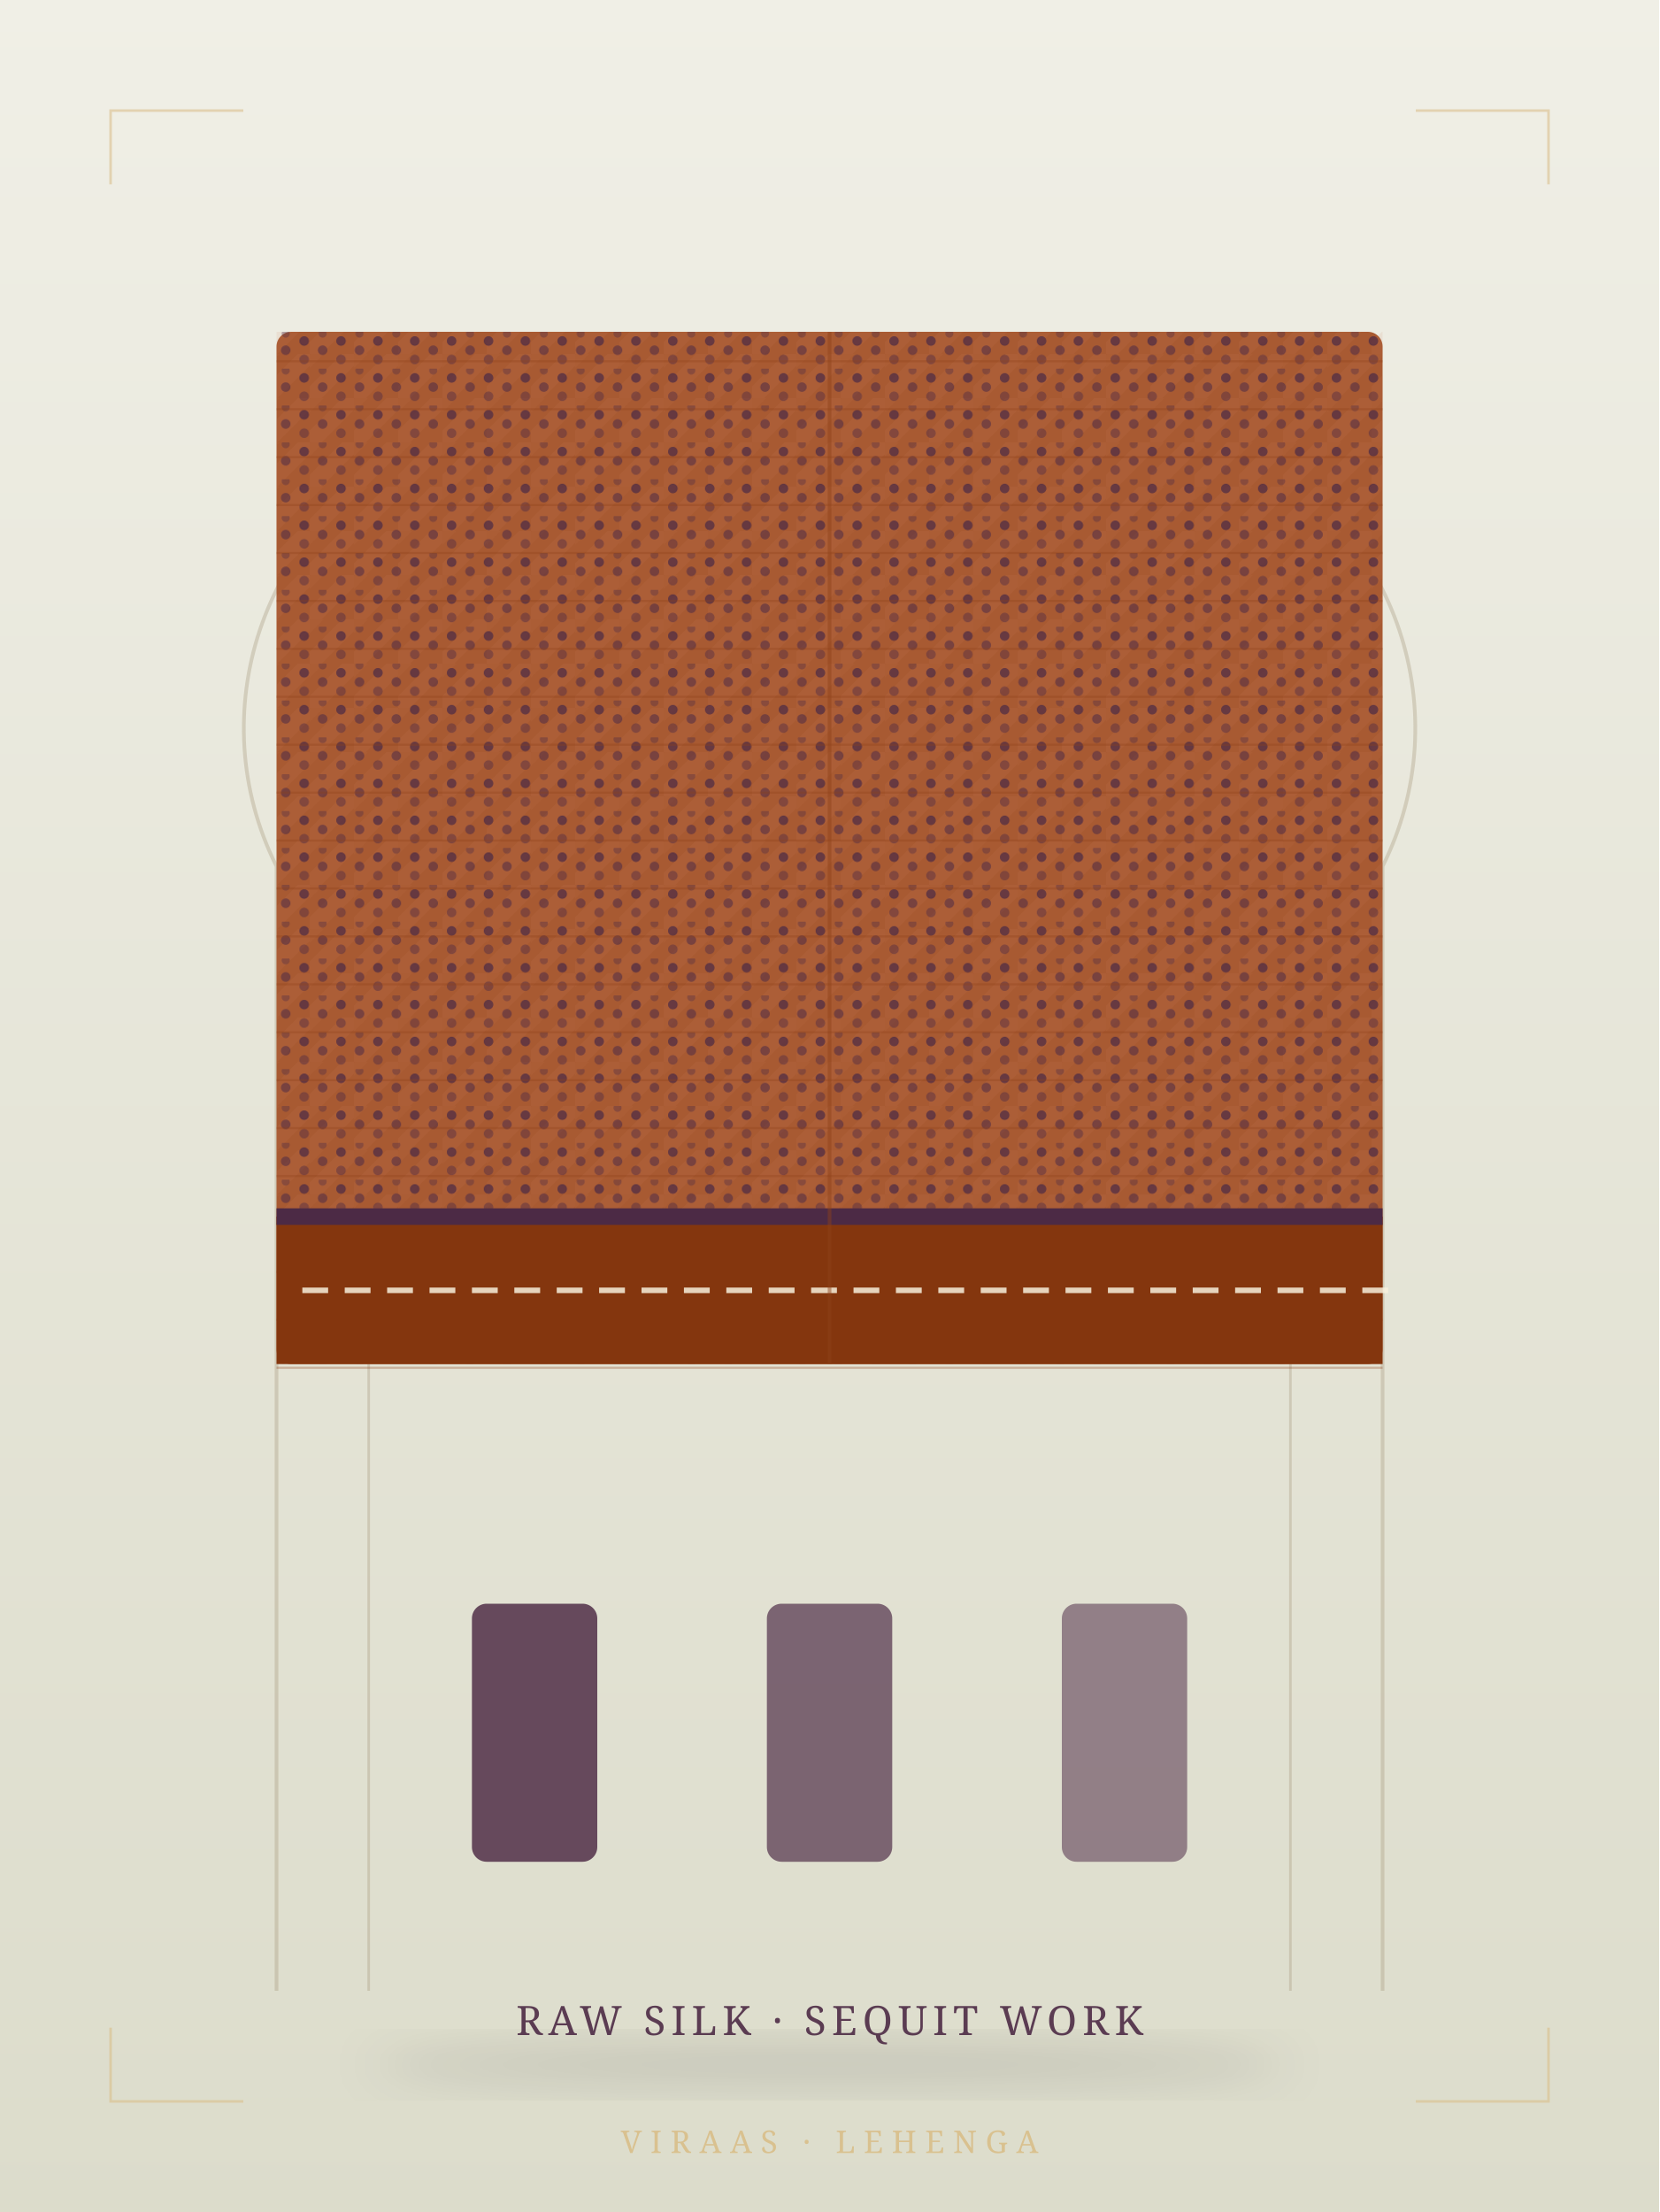
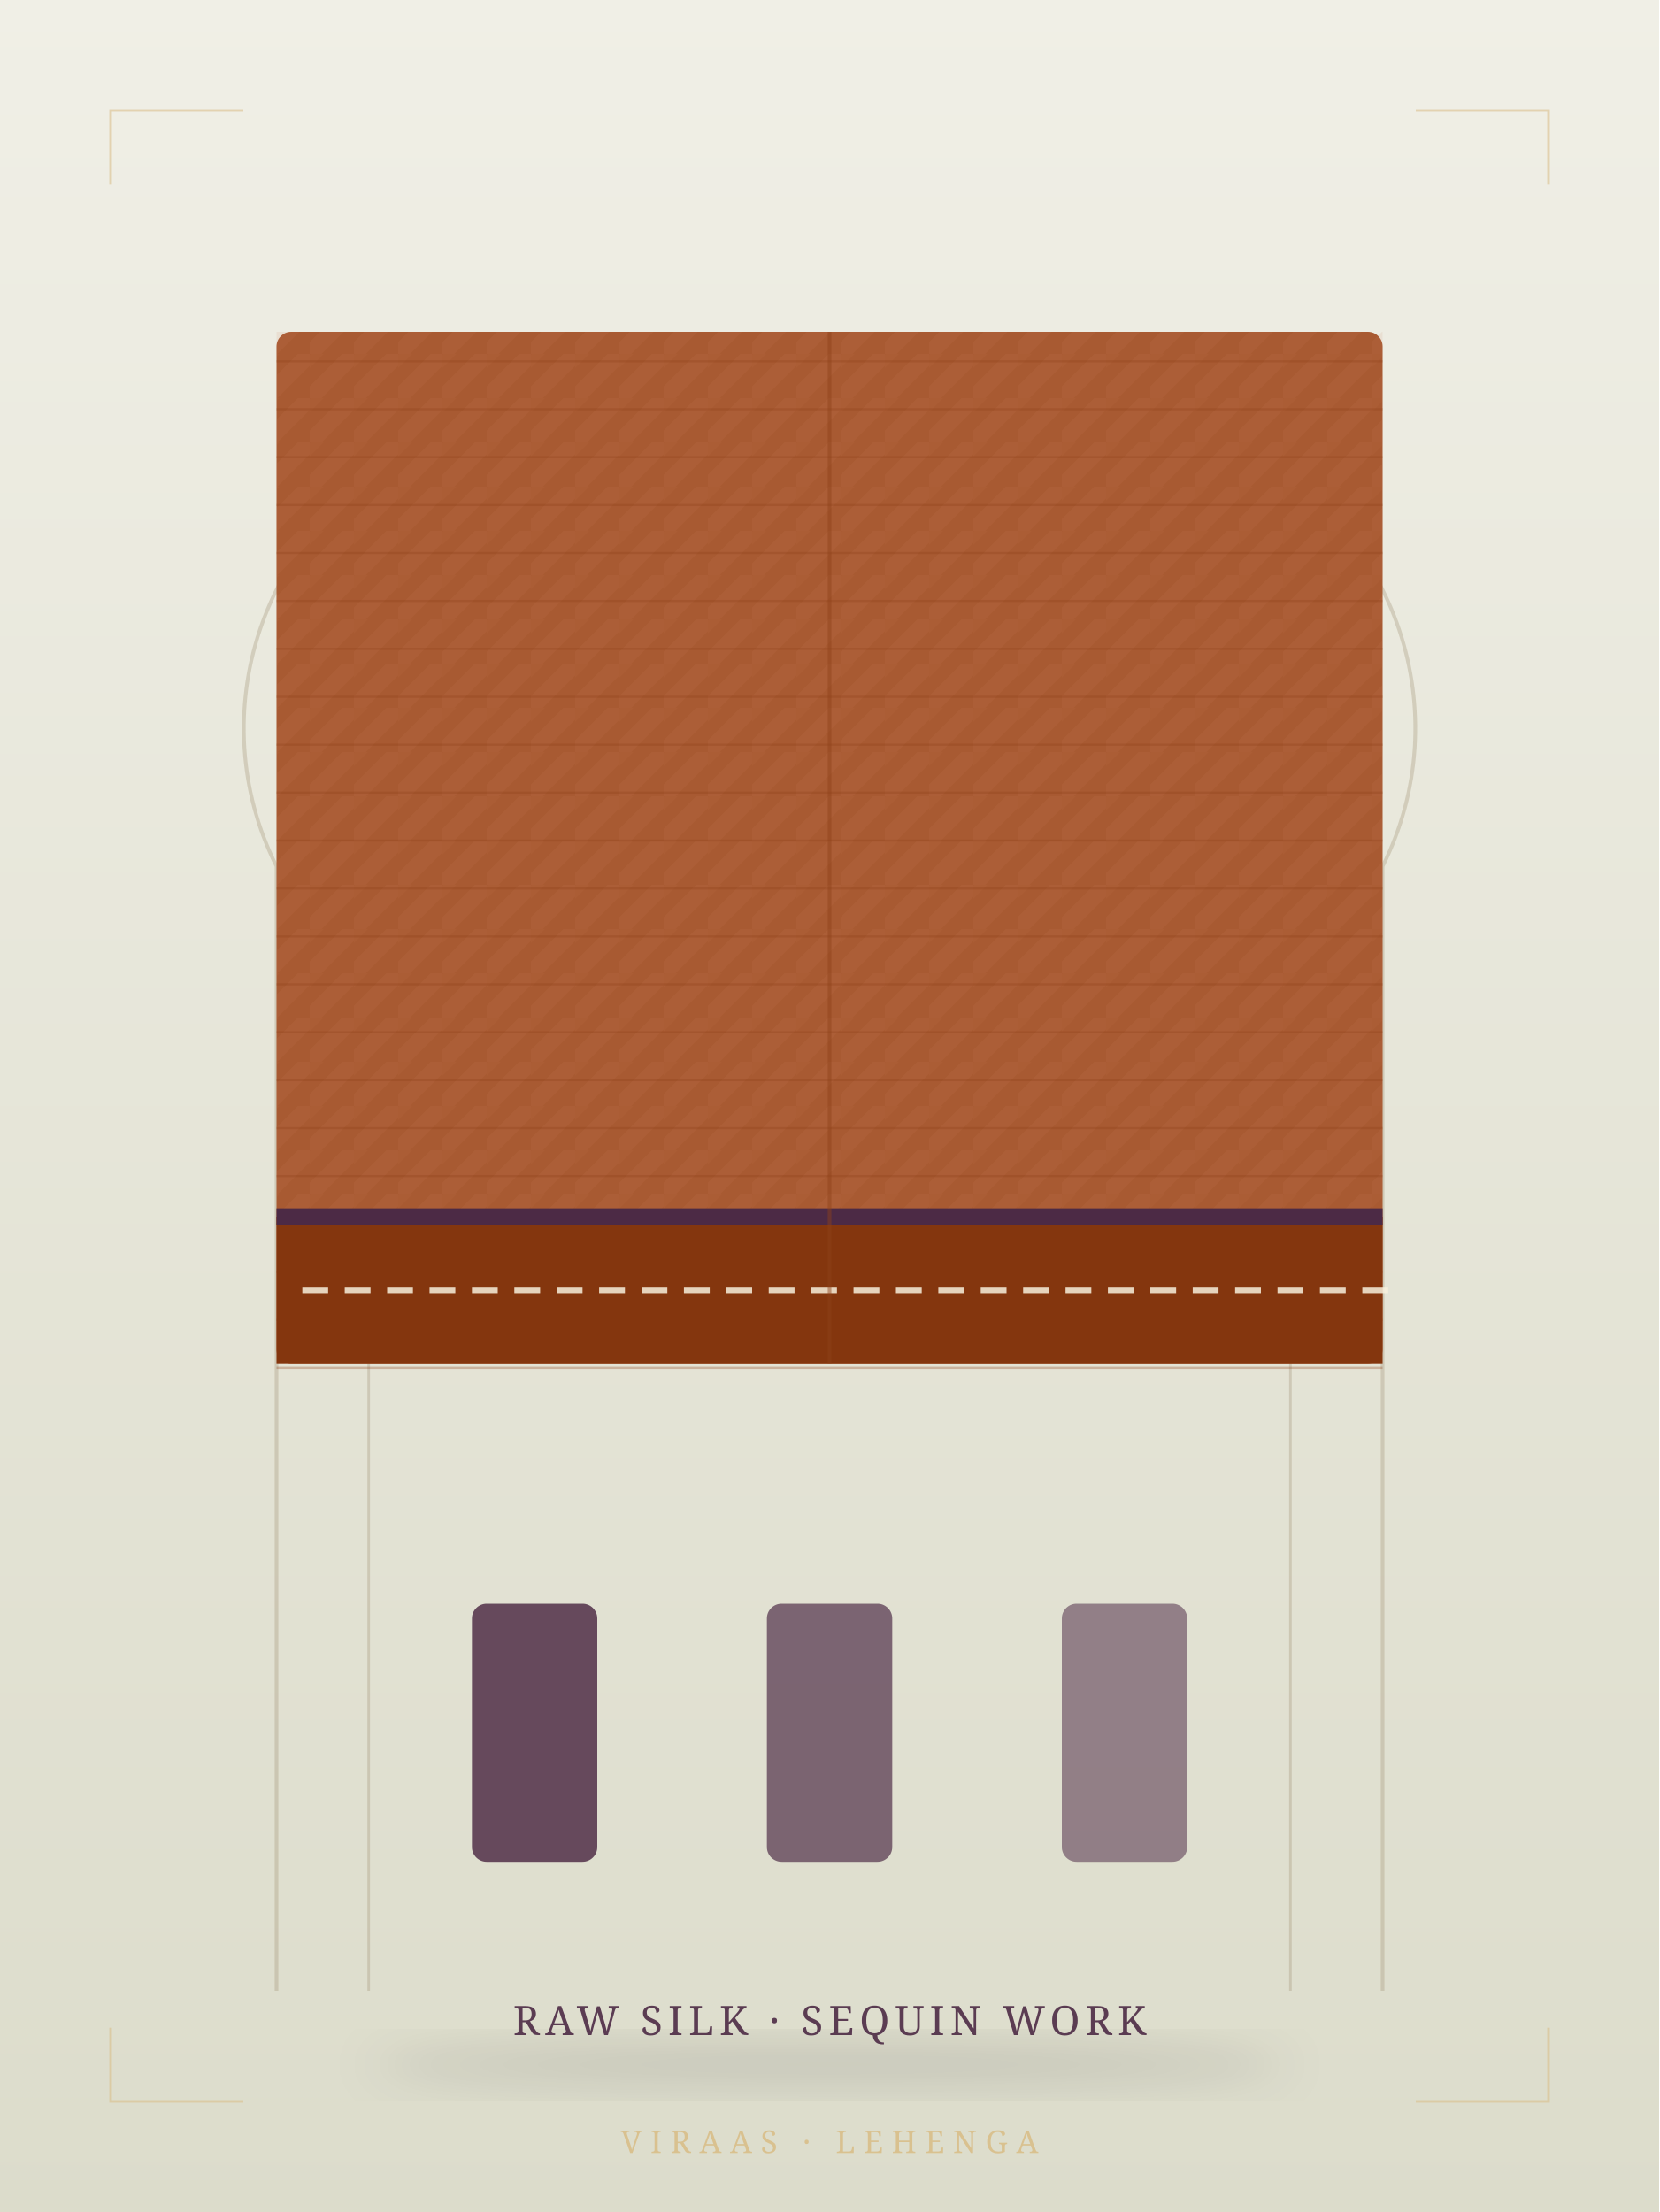
<svg xmlns="http://www.w3.org/2000/svg" viewBox="0 0 900 1200" width="900" height="1200">
  <defs>
    <pattern id="f-v1ygcml4" patternUnits="userSpaceOnUse" width="24" height="24">
      <path d="M-8 32 L32 -8" stroke="#d0825a" stroke-width="9" opacity="0.12" />
      <path d="M-8 12 L12 -8" stroke="#d0825a" stroke-width="5" opacity="0.08" />
-     </pattern>
-     <pattern id="k-v1ygcml4" patternUnits="userSpaceOnUse" width="20" height="20">
-       <g fill="#4C2A45" opacity="0.8">
-         <circle cx="5" cy="5" r="2.6" />
-         <circle cx="15" cy="10" r="2.6" opacity="0.75" />
-         <circle cx="5" cy="15" r="2.6" opacity="0.6" />
-         <circle cx="15" cy="1" r="2.2" opacity="0.5" />
-       </g>
    </pattern>
    <linearGradient id="bgE" x1="0" y1="0" x2="0" y2="1">
      <stop offset="0%" stop-color="#F0EFE6" />
      <stop offset="100%" stop-color="#DCDCCB" />
    </linearGradient>
    <filter id="soft">
      <feGaussianBlur stdDeviation="14" />
    </filter>
    <filter id="soft2">
      <feGaussianBlur stdDeviation="5" />
    </filter>
  </defs>
  <rect width="900" height="1200" fill="url(#bgE)" />
  <ellipse cx="450" cy="1120" rx="250" ry="16" fill="#000" opacity="0.10" filter="url(#soft)" />
  <g opacity="0.30" stroke="#9A8A6A" fill="none" stroke-width="2">
    <path d="M150 1080 V470 A150 150 0 0 1 450 320 A150 150 0 0 1 750 470 V1080" />
    <path d="M200 1080 V480 A100 100 0 0 1 450 355 A100 100 0 0 1 700 480 V1080" stroke-width="1.4" />
  </g>
  <rect x="150" y="180" width="600" height="560" rx="8" fill="#A85A32" />
  <rect x="150" y="180" width="600" height="560" fill="url(#f-v1ygcml4)" />
-   <rect x="150" y="180" width="600" height="560" fill="url(#k-v1ygcml4)" opacity="0.9" />
  <path d="M150 196 h600" stroke="#8e4018" stroke-width="1.2" opacity="0.30" />
  <path d="M150 222 h600" stroke="#8e4018" stroke-width="1.2" opacity="0.30" />
  <path d="M150 248 h600" stroke="#8e4018" stroke-width="1.2" opacity="0.30" />
  <path d="M150 274 h600" stroke="#8e4018" stroke-width="1.2" opacity="0.30" />
  <path d="M150 300 h600" stroke="#8e4018" stroke-width="1.2" opacity="0.30" />
  <path d="M150 326 h600" stroke="#8e4018" stroke-width="1.2" opacity="0.30" />
  <path d="M150 352 h600" stroke="#8e4018" stroke-width="1.2" opacity="0.30" />
  <path d="M150 378 h600" stroke="#8e4018" stroke-width="1.2" opacity="0.30" />
  <path d="M150 404 h600" stroke="#8e4018" stroke-width="1.2" opacity="0.30" />
  <path d="M150 430 h600" stroke="#8e4018" stroke-width="1.2" opacity="0.30" />
  <path d="M150 456 h600" stroke="#8e4018" stroke-width="1.2" opacity="0.30" />
  <path d="M150 482 h600" stroke="#8e4018" stroke-width="1.2" opacity="0.30" />
  <path d="M150 508 h600" stroke="#8e4018" stroke-width="1.2" opacity="0.30" />
  <path d="M150 534 h600" stroke="#8e4018" stroke-width="1.2" opacity="0.30" />
  <path d="M150 560 h600" stroke="#8e4018" stroke-width="1.2" opacity="0.30" />
  <path d="M150 586 h600" stroke="#8e4018" stroke-width="1.2" opacity="0.30" />
  <path d="M150 612 h600" stroke="#8e4018" stroke-width="1.2" opacity="0.30" />
  <path d="M150 638 h600" stroke="#8e4018" stroke-width="1.2" opacity="0.30" />
  <path d="M150 664 h600" stroke="#8e4018" stroke-width="1.2" opacity="0.30" />
  <path d="M150 690 h600" stroke="#8e4018" stroke-width="1.2" opacity="0.30" />
  <path d="M150 716 h600" stroke="#8e4018" stroke-width="1.2" opacity="0.30" />
  <path d="M150 742 h600" stroke="#8e4018" stroke-width="1.2" opacity="0.30" />
  <path d="M150 660 h600 l0 80 h-600z" fill="#84360e" />
  <path d="M150 660 h600" stroke="#4C2A45" stroke-width="9" />
  <path d="M164 700 l14 0" stroke="#F7F0DC" stroke-width="3" opacity="0.85" />
  <path d="M187 700 l14 0" stroke="#F7F0DC" stroke-width="3" opacity="0.85" />
  <path d="M210 700 l14 0" stroke="#F7F0DC" stroke-width="3" opacity="0.85" />
  <path d="M233 700 l14 0" stroke="#F7F0DC" stroke-width="3" opacity="0.85" />
  <path d="M256 700 l14 0" stroke="#F7F0DC" stroke-width="3" opacity="0.85" />
  <path d="M279 700 l14 0" stroke="#F7F0DC" stroke-width="3" opacity="0.85" />
  <path d="M302 700 l14 0" stroke="#F7F0DC" stroke-width="3" opacity="0.85" />
  <path d="M325 700 l14 0" stroke="#F7F0DC" stroke-width="3" opacity="0.85" />
  <path d="M348 700 l14 0" stroke="#F7F0DC" stroke-width="3" opacity="0.85" />
  <path d="M371 700 l14 0" stroke="#F7F0DC" stroke-width="3" opacity="0.85" />
  <path d="M394 700 l14 0" stroke="#F7F0DC" stroke-width="3" opacity="0.85" />
  <path d="M417 700 l14 0" stroke="#F7F0DC" stroke-width="3" opacity="0.85" />
  <path d="M440 700 l14 0" stroke="#F7F0DC" stroke-width="3" opacity="0.85" />
  <path d="M463 700 l14 0" stroke="#F7F0DC" stroke-width="3" opacity="0.85" />
  <path d="M486 700 l14 0" stroke="#F7F0DC" stroke-width="3" opacity="0.85" />
  <path d="M509 700 l14 0" stroke="#F7F0DC" stroke-width="3" opacity="0.85" />
  <path d="M532 700 l14 0" stroke="#F7F0DC" stroke-width="3" opacity="0.85" />
  <path d="M555 700 l14 0" stroke="#F7F0DC" stroke-width="3" opacity="0.85" />
  <path d="M578 700 l14 0" stroke="#F7F0DC" stroke-width="3" opacity="0.85" />
  <path d="M601 700 l14 0" stroke="#F7F0DC" stroke-width="3" opacity="0.85" />
  <path d="M624 700 l14 0" stroke="#F7F0DC" stroke-width="3" opacity="0.85" />
  <path d="M647 700 l14 0" stroke="#F7F0DC" stroke-width="3" opacity="0.85" />
  <path d="M670 700 l14 0" stroke="#F7F0DC" stroke-width="3" opacity="0.85" />
  <path d="M693 700 l14 0" stroke="#F7F0DC" stroke-width="3" opacity="0.85" />
  <path d="M716 700 l14 0" stroke="#F7F0DC" stroke-width="3" opacity="0.85" />
  <path d="M739 700 l14 0" stroke="#F7F0DC" stroke-width="3" opacity="0.85" />
  <path d="M450 180 V740" stroke="#8e4018" stroke-width="2" opacity="0.45" />
  <g opacity="0.92" transform="translate(450 940)">
    <g transform="translate(-160 0)">
      <rect x="-34" y="-70" width="68" height="140" rx="8" fill="#4C2A45" opacity="0.9" />
    </g>
    <g transform="translate(0 0)">
      <rect x="-34" y="-70" width="68" height="140" rx="8" fill="#4C2A45" opacity="0.74" />
    </g>
    <g transform="translate(160 0)">
      <rect x="-34" y="-70" width="68" height="140" rx="8" fill="#4C2A45" opacity="0.58" />
    </g>
  </g>
-   <text x="450" y="1104" text-anchor="middle" font-family="Georgia, serif" font-size="22" letter-spacing="3" fill="#4C2A45" opacity="0.9">RAW SILK · SEQUIT WORK</text>
+   <text x="450" y="1104" text-anchor="middle" font-family="Georgia, serif" font-size="22" letter-spacing="3" fill="#4C2A45" opacity="0.9">RAW SILK · SEQUIN WORK</text>
  <g fill="none" stroke="#D8BC85" opacity="0.55" stroke-width="1.4">
    <path d="M60 100 V60 H132" />
    <path d="M768 60 H840 V100" />
    <path d="M60 1100 V1140 H132" />
    <path d="M768 1140 H840 V1100" />
  </g>
  <text x="450" y="1168" text-anchor="middle" font-family="Georgia, serif" font-size="17" letter-spacing="4.6" fill="#D8BC85" opacity="0.85">VIRAAS · LEHENGA</text>
</svg>
